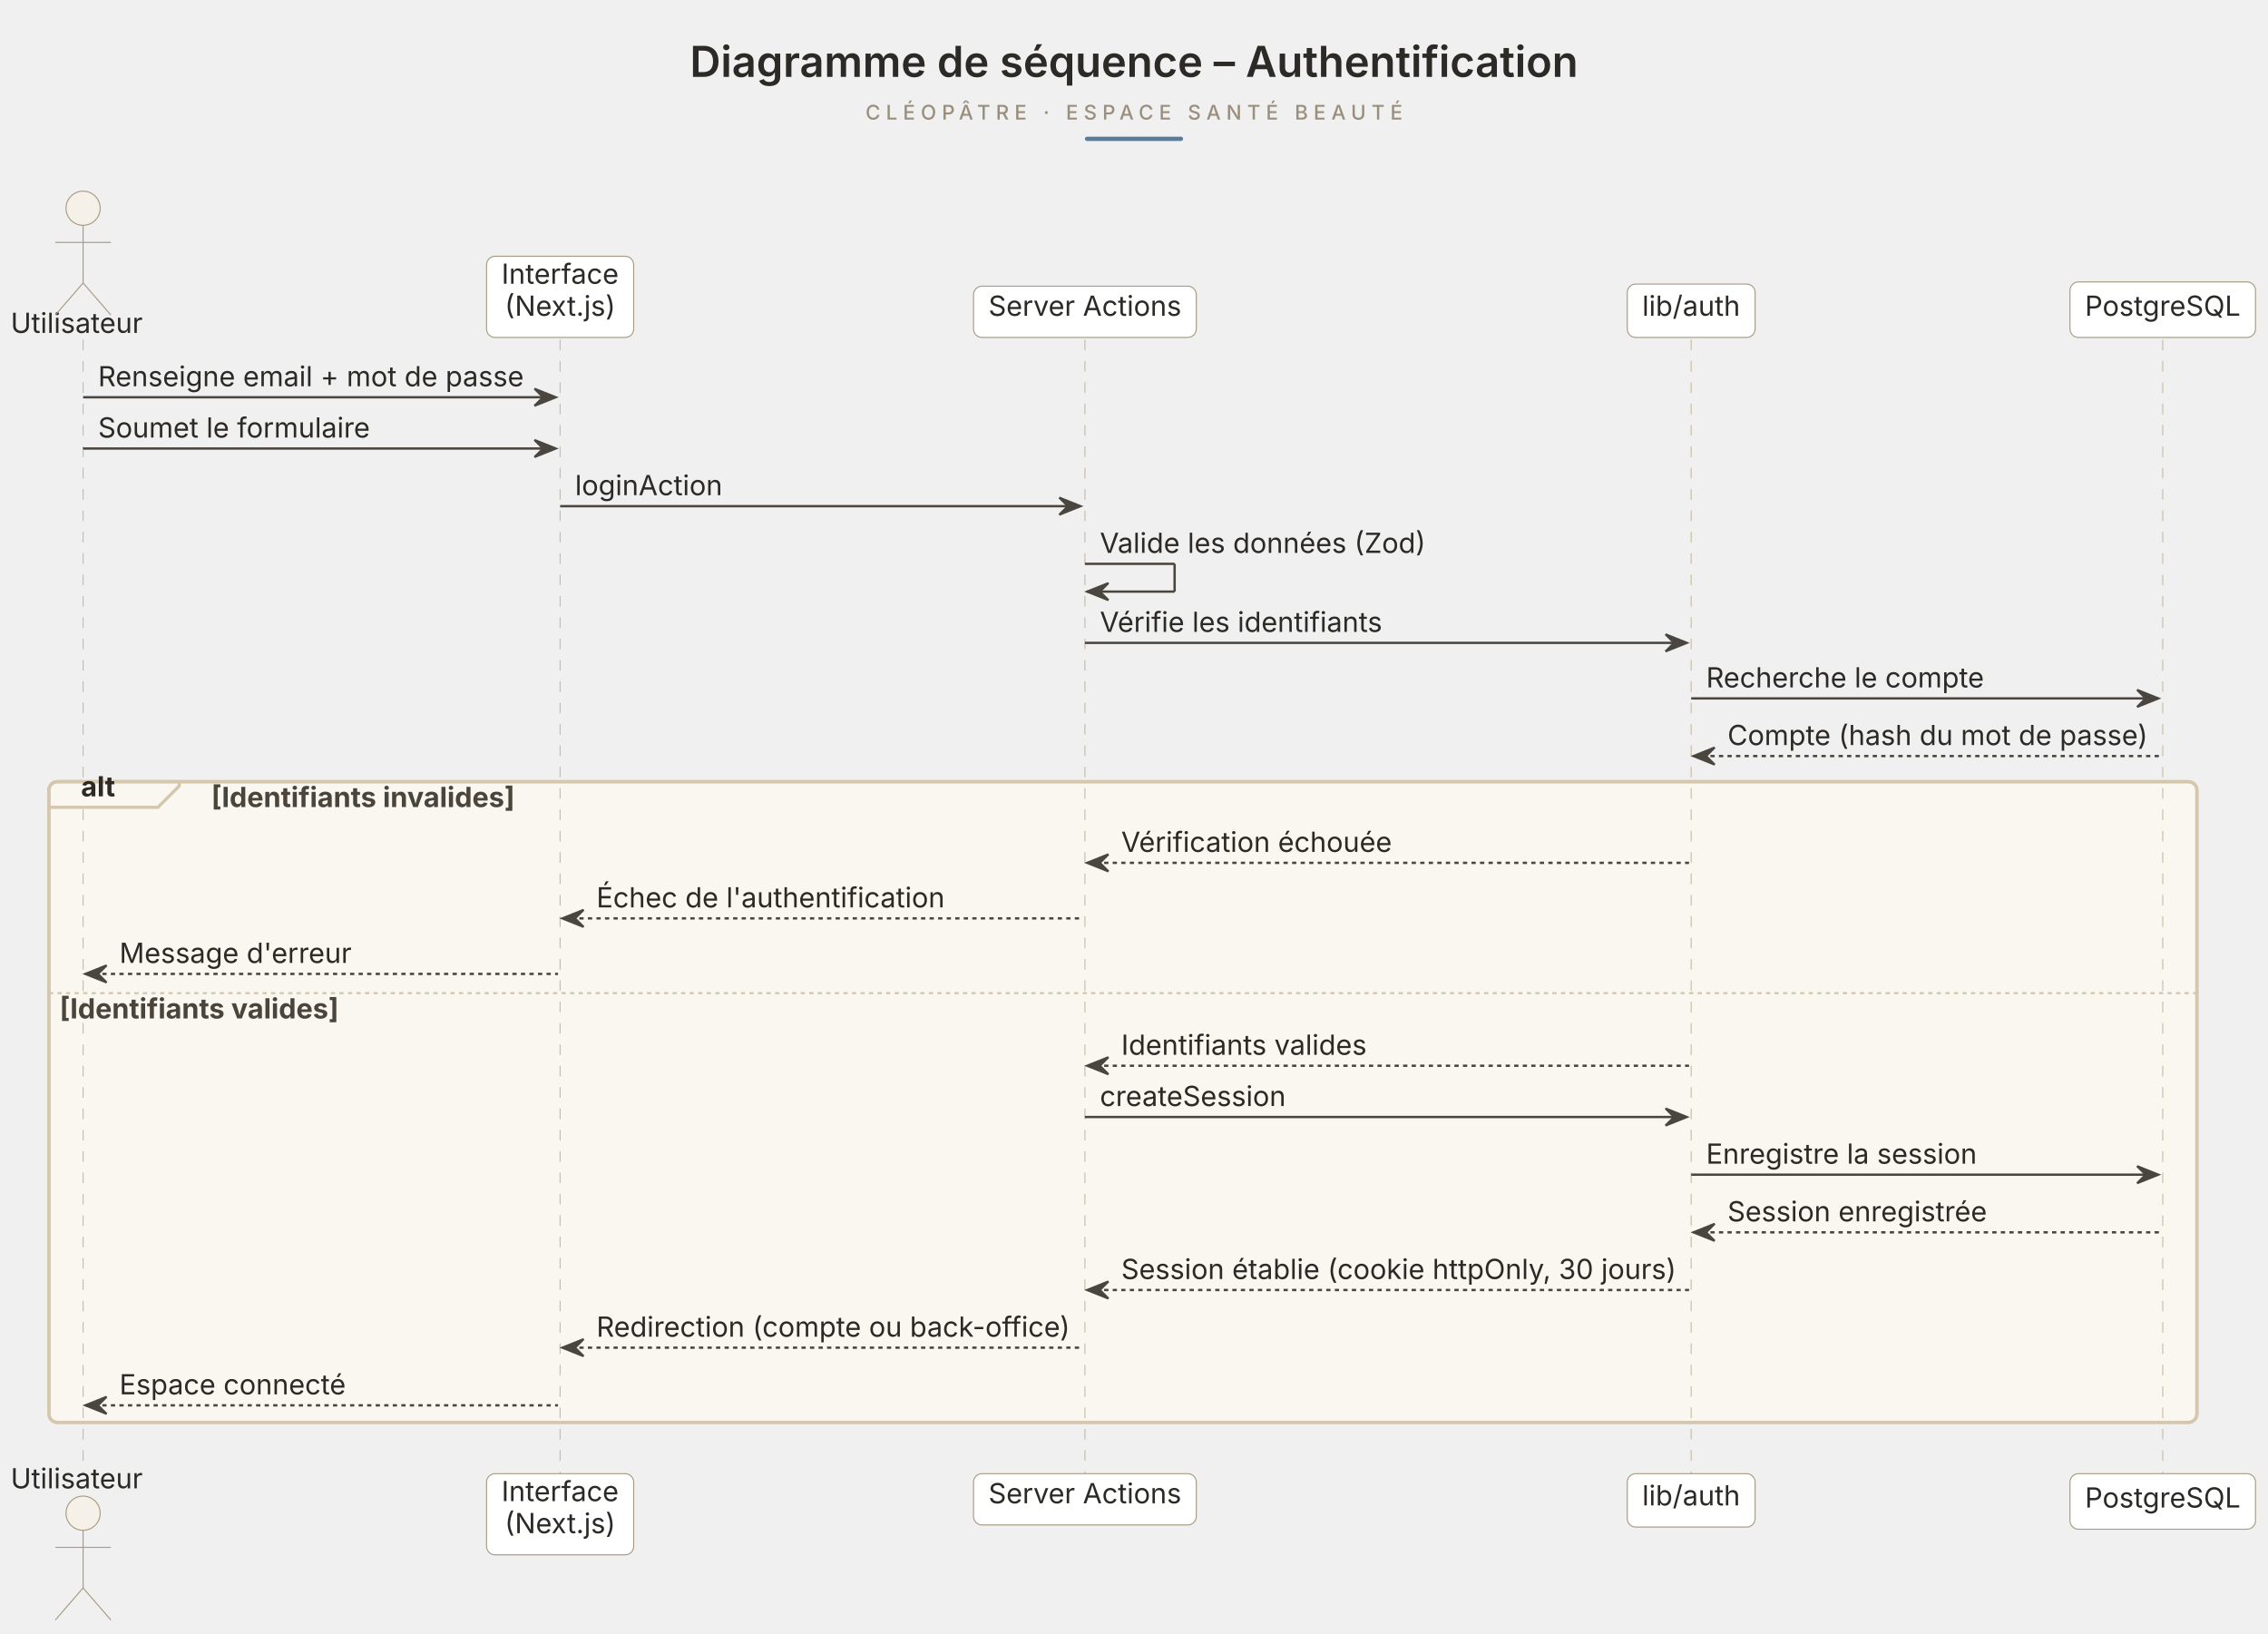
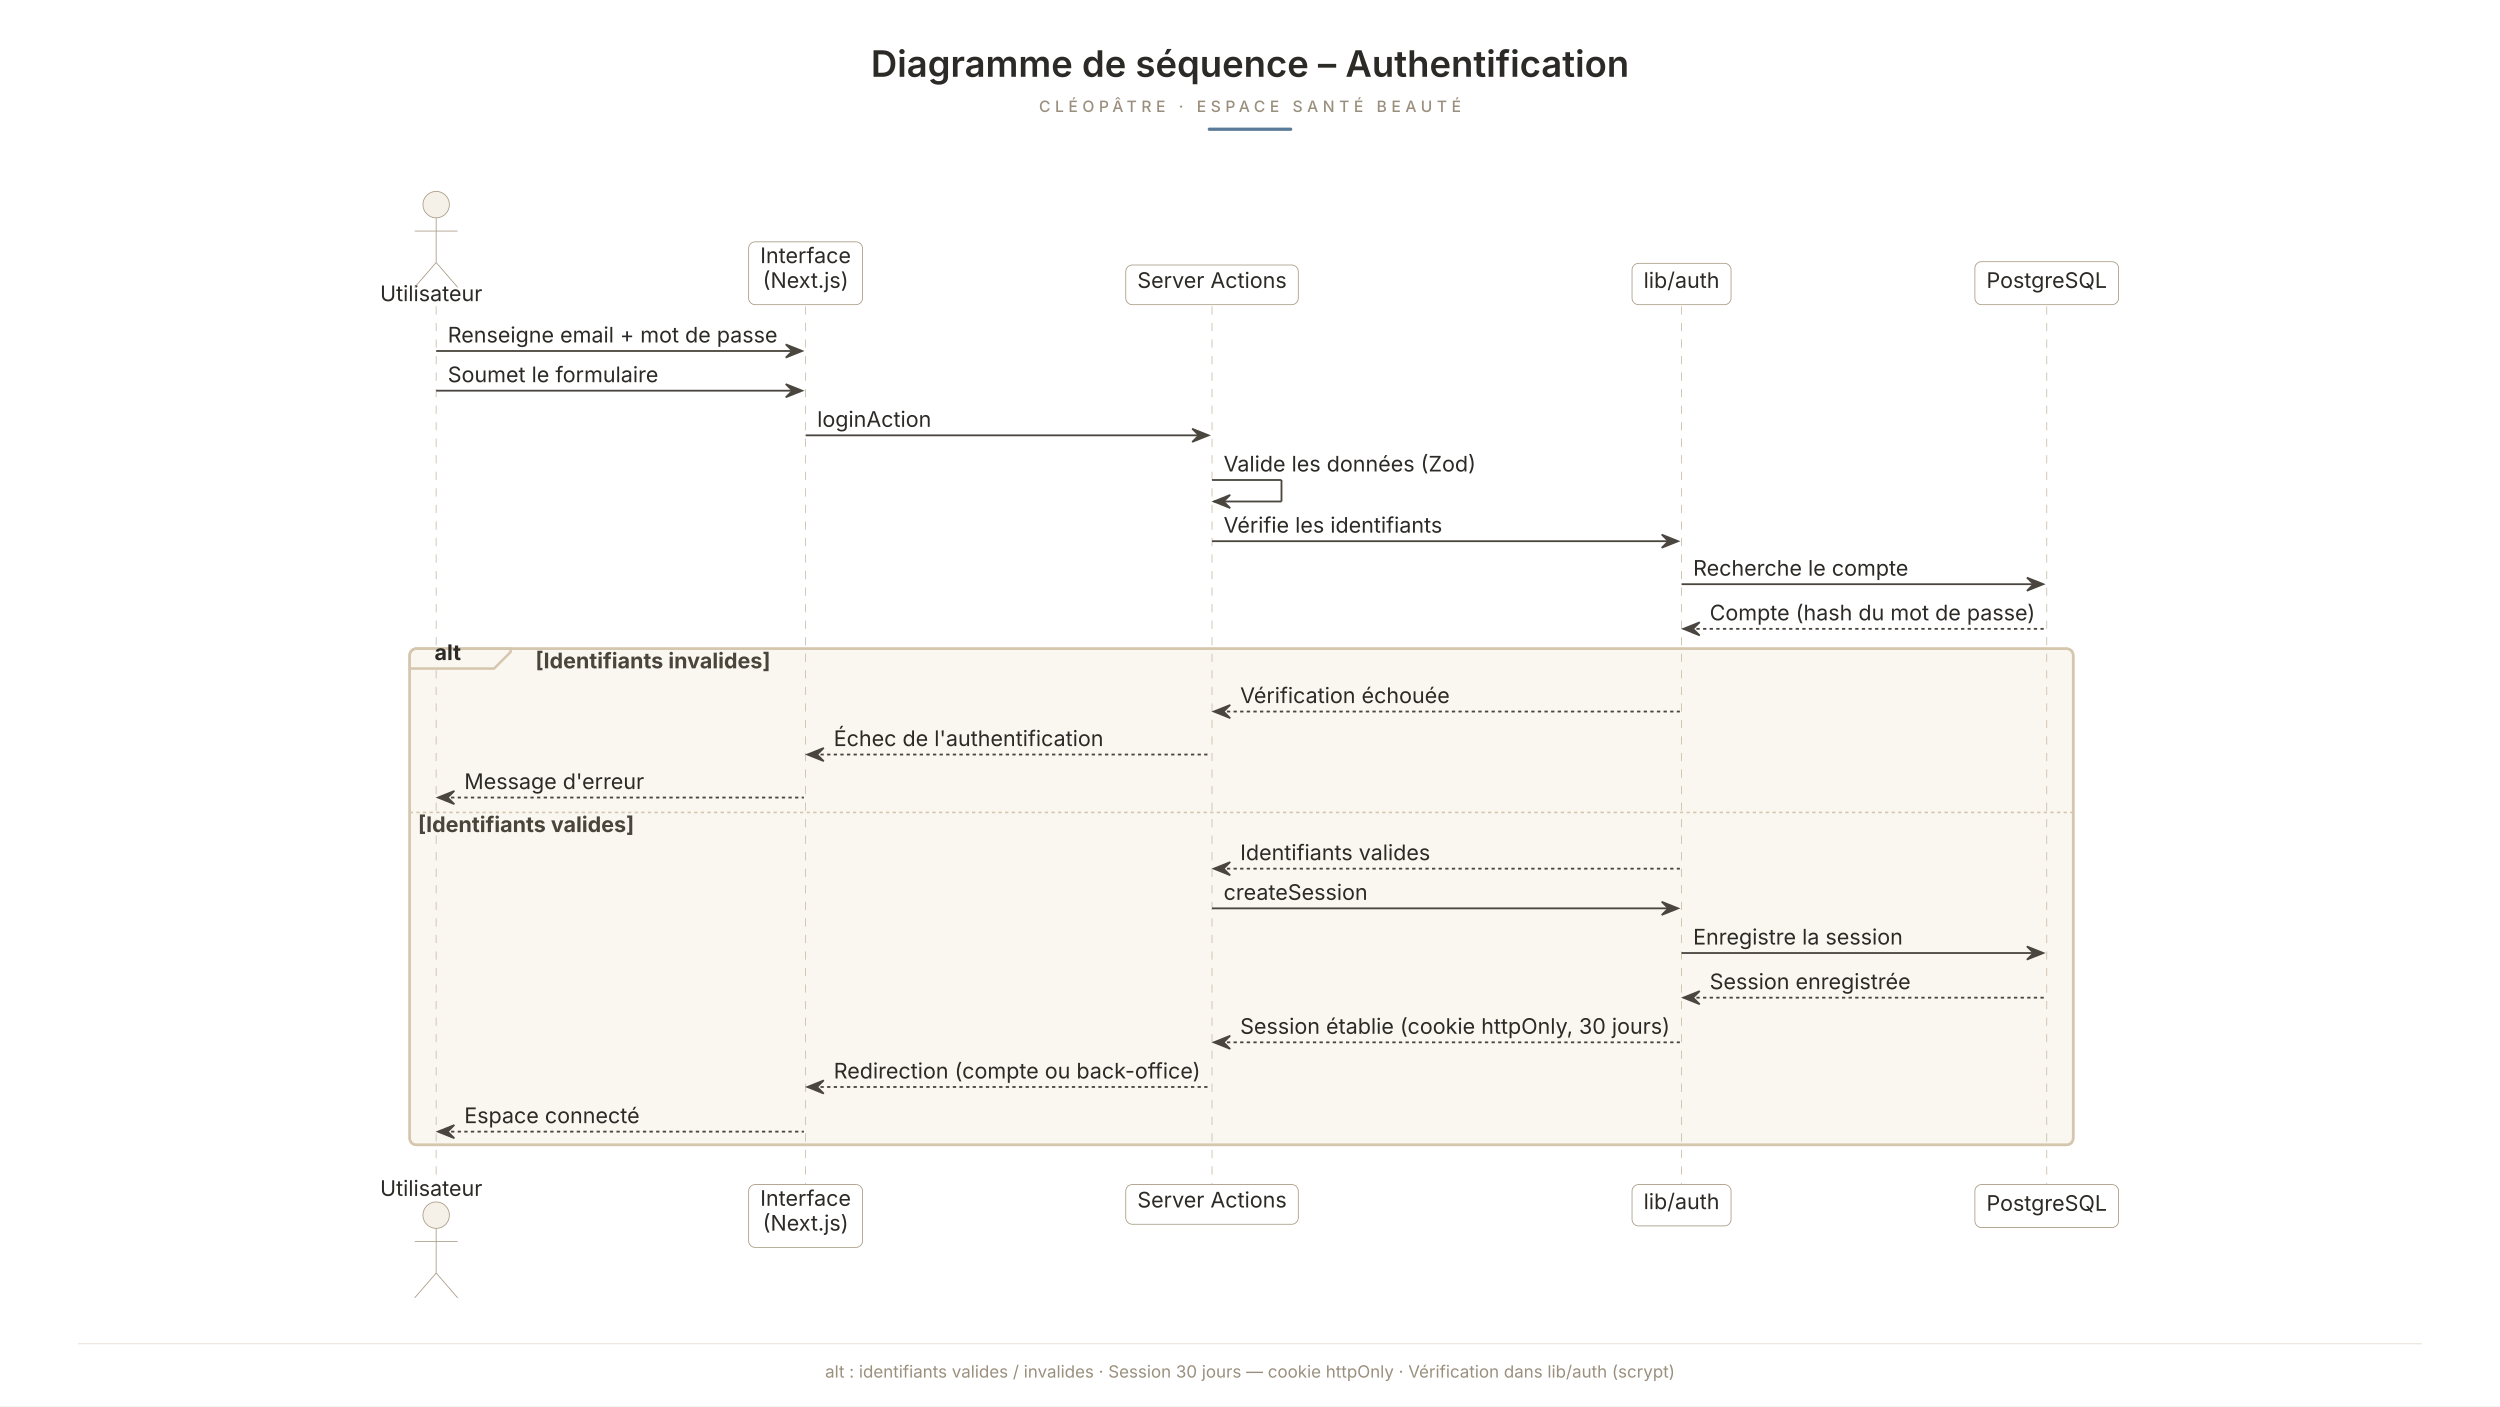
- <svg xmlns="http://www.w3.org/2000/svg" version="1.1" viewBox="0 0 1062 765" width="1062" height="765">
-   <g transform="translate(0,0)">
-     <text x="531.0" y="36" font-family="Inter" font-size="20" font-weight="600" fill="#2C2A26" text-anchor="middle">Diagramme de séquence – Authentification</text>
-     <text x="531.0" y="56" font-family="Inter" font-size="9.5" font-weight="500" letter-spacing="2.6" fill="#9A8F7D" text-anchor="middle">CLÉOPÂTRE · ESPACE SANTÉ BEAUTÉ</text>
-     <rect x="508.0" y="64" width="46" height="2" rx="1" fill="#5B7C99" />
-   </g>
-   <g transform="translate(0,84)">
+ <svg xmlns="http://www.w3.org/2000/svg" version="1.1" viewBox="0 0 3840 2160" width="3840" height="2160">
+   <rect x="0" y="0" width="3840" height="2160" fill="#FFFFFF" />
+   <text x="1920.0" y="118" font-family="Inter" font-size="56" font-weight="600" fill="#2C2A26" text-anchor="middle">Diagramme de séquence – Authentification</text>
+   <text x="1920.0" y="172" font-family="Inter" font-size="24" font-weight="500" letter-spacing="7" fill="#9A8F7D" text-anchor="middle">CLÉOPÂTRE · ESPACE SANTÉ BEAUTÉ</text>
+   <rect x="1855.0" y="196" width="130" height="5" rx="2.5" fill="#5B7C99" />
+   <g transform="translate(571.1,280.0) scale(2.5404)">
    <defs />
    <g>
      <rect x="22.91" y="282" width="1005.80" height="300" rx="4" ry="4" fill="#FAF7F1" stroke="#FAF7F1" stroke-width="1" />
      <rect x="22.91" y="282" width="1005.80" height="300" rx="4" ry="4" fill="#00000000" stroke="#D5C7AE" stroke-width="1.50" />
      <g>
        <rect x="35.41" y="75" width="8" height="531" fill="#00000000" stroke="#00000000" stroke-width="0" />
        <line x1="38.91" y1="75" x2="38.91" y2="606" stroke="#C9BDA8" stroke-width="0.50" stroke-dasharray="5,5" />
      </g>
      <g>
        <rect x="258.78" y="75" width="8" height="531" fill="#00000000" stroke="#00000000" stroke-width="0" />
        <line x1="262.28" y1="75" x2="262.28" y2="606" stroke="#C9BDA8" stroke-width="0.50" stroke-dasharray="5,5" />
      </g>
      <g>
        <rect x="504.52" y="75" width="8" height="531" fill="#00000000" stroke="#00000000" stroke-width="0" />
        <line x1="508.02" y1="75" x2="508.02" y2="606" stroke="#C9BDA8" stroke-width="0.50" stroke-dasharray="5,5" />
      </g>
      <g>
        <rect x="788.40" y="75" width="8" height="531" fill="#00000000" stroke="#00000000" stroke-width="0" />
        <line x1="791.90" y1="75" x2="791.90" y2="606" stroke="#C9BDA8" stroke-width="0.50" stroke-dasharray="5,5" />
      </g>
      <g>
        <rect x="1009.21" y="75" width="8" height="531" fill="#00000000" stroke="#00000000" stroke-width="0" />
        <line x1="1012.71" y1="75" x2="1012.71" y2="606" stroke="#C9BDA8" stroke-width="0.50" stroke-dasharray="5,5" />
      </g>
      <text x="5" y="71.86" font-size="13" fill="#2C2A26" xml:space="preserve" style="white-space: pre" font-family="Inter">Utilisateur</text>
      <circle cx="38.91" cy="13.50" r="8" fill="#F6F1E8" stroke="#A89B85" stroke-width="0.50" />
      <path d="M38.91,21.50 L38.91,48.50 M25.91,29.50 L51.91,29.50 M38.91,48.50 L25.91,63.50 M38.91,48.50 L51.91,63.50" fill="#00000000" stroke="#A89B85" stroke-width="0.50" />
      <rect x="227.83" y="36" width="68.89" height="38" rx="4" ry="4" fill="#FFFFFF" stroke="#A89B85" stroke-width="0.50" />
      <text x="234.83" y="48.86" font-size="13" fill="#2C2A26" xml:space="preserve" style="white-space: pre" font-family="Inter">Interface</text>
      <text x="236.32" y="63.86" font-size="13" fill="#2C2A26" xml:space="preserve" style="white-space: pre" font-family="Inter">(Next.js)</text>
      <rect x="455.85" y="50" width="104.33" height="24" rx="4" ry="4" fill="#FFFFFF" stroke="#A89B85" stroke-width="0.50" />
      <text x="462.85" y="63.86" font-size="13" fill="#2C2A26" xml:space="preserve" style="white-space: pre" font-family="Inter">Server Actions</text>
      <rect x="761.97" y="49" width="59.87" height="25" rx="4" ry="4" fill="#FFFFFF" stroke="#A89B85" stroke-width="0.50" />
      <text x="768.97" y="63.86" font-size="13" fill="#2C2A26" xml:space="preserve" style="white-space: pre" font-family="Inter">lib/auth</text>
      <rect x="969.27" y="48" width="86.88" height="26" rx="4" ry="4" fill="#FFFFFF" stroke="#A89B85" stroke-width="0.50" />
      <text x="976.27" y="63.86" font-size="13" fill="#2C2A26" xml:space="preserve" style="white-space: pre" font-family="Inter">PostgreSQL</text>
      <text x="5" y="612.86" font-size="13" fill="#2C2A26" xml:space="preserve" style="white-space: pre" font-family="Inter">Utilisateur</text>
      <circle cx="38.91" cy="624.50" r="8" fill="#F6F1E8" stroke="#A89B85" stroke-width="0.50" />
      <path d="M38.91,632.50 L38.91,659.50 M25.91,640.50 L51.91,640.50 M38.91,659.50 L25.91,674.50 M38.91,659.50 L51.91,674.50" fill="#00000000" stroke="#A89B85" stroke-width="0.50" />
      <rect x="227.83" y="606" width="68.89" height="38" rx="4" ry="4" fill="#FFFFFF" stroke="#A89B85" stroke-width="0.50" />
      <text x="234.83" y="618.86" font-size="13" fill="#2C2A26" xml:space="preserve" style="white-space: pre" font-family="Inter">Interface</text>
      <text x="236.32" y="633.86" font-size="13" fill="#2C2A26" xml:space="preserve" style="white-space: pre" font-family="Inter">(Next.js)</text>
      <rect x="455.85" y="606" width="104.33" height="24" rx="4" ry="4" fill="#FFFFFF" stroke="#A89B85" stroke-width="0.50" />
      <text x="462.85" y="619.86" font-size="13" fill="#2C2A26" xml:space="preserve" style="white-space: pre" font-family="Inter">Server Actions</text>
      <rect x="761.97" y="606" width="59.87" height="25" rx="4" ry="4" fill="#FFFFFF" stroke="#A89B85" stroke-width="0.50" />
      <text x="768.97" y="620.86" font-size="13" fill="#2C2A26" xml:space="preserve" style="white-space: pre" font-family="Inter">lib/auth</text>
      <rect x="969.27" y="606" width="86.88" height="26" rx="4" ry="4" fill="#FFFFFF" stroke="#A89B85" stroke-width="0.50" />
      <text x="976.27" y="621.86" font-size="13" fill="#2C2A26" xml:space="preserve" style="white-space: pre" font-family="Inter">PostgreSQL</text>
      <polygon points="250.28,98 260.28,102 250.28,106 254.28,102" fill="#4A463F" stroke="#4A463F" stroke-width="1" />
      <line x1="38.91" y1="102" x2="256.28" y2="102" stroke="#4A463F" stroke-width="1.10" />
      <text x="45.91" y="96.86" font-size="13" fill="#2C2A26" xml:space="preserve" style="white-space: pre" font-family="Inter">Renseigne email + mot de passe</text>
      <polygon points="250.28,122 260.28,126 250.28,130 254.28,126" fill="#4A463F" stroke="#4A463F" stroke-width="1" />
      <line x1="38.91" y1="126" x2="256.28" y2="126" stroke="#4A463F" stroke-width="1.10" />
      <text x="45.91" y="120.86" font-size="13" fill="#2C2A26" xml:space="preserve" style="white-space: pre" font-family="Inter">Soumet le formulaire</text>
      <polygon points="496.02,149 506.02,153 496.02,157 500.02,153" fill="#4A463F" stroke="#4A463F" stroke-width="1" />
      <line x1="262.28" y1="153" x2="502.02" y2="153" stroke="#4A463F" stroke-width="1.10" />
      <text x="269.28" y="147.86" font-size="13" fill="#2C2A26" xml:space="preserve" style="white-space: pre" font-family="Inter">loginAction</text>
      <line x1="508.02" y1="180" x2="550.02" y2="180" stroke="#4A463F" stroke-width="1.10" />
      <line x1="550.02" y1="180" x2="550.02" y2="193" stroke="#4A463F" stroke-width="1.10" />
      <line x1="509.02" y1="193" x2="550.02" y2="193" stroke="#4A463F" stroke-width="1.10" />
      <polygon points="519.02,189 509.02,193 519.02,197 515.02,193" fill="#4A463F" stroke="#4A463F" stroke-width="1" />
      <text x="515.02" y="174.86" font-size="13" fill="#2C2A26" xml:space="preserve" style="white-space: pre" font-family="Inter">Valide les données (Zod)</text>
      <polygon points="779.90,213 789.90,217 779.90,221 783.90,217" fill="#4A463F" stroke="#4A463F" stroke-width="1" />
      <line x1="508.02" y1="217" x2="785.90" y2="217" stroke="#4A463F" stroke-width="1.10" />
      <text x="515.02" y="211.86" font-size="13" fill="#2C2A26" xml:space="preserve" style="white-space: pre" font-family="Inter">Vérifie les identifiants</text>
      <polygon points="1000.71,239 1010.71,243 1000.71,247 1004.71,243" fill="#4A463F" stroke="#4A463F" stroke-width="1" />
      <line x1="791.90" y1="243" x2="1006.71" y2="243" stroke="#4A463F" stroke-width="1.10" />
      <text x="798.90" y="237.86" font-size="13" fill="#2C2A26" xml:space="preserve" style="white-space: pre" font-family="Inter">Recherche le compte</text>
      <polygon points="802.90,266 792.90,270 802.90,274 798.90,270" fill="#4A463F" stroke="#4A463F" stroke-width="1" />
      <line x1="796.90" y1="270" x2="1011.71" y2="270" stroke="#4A463F" stroke-width="1.10" stroke-dasharray="2,2" />
      <text x="808.90" y="264.86" font-size="13" fill="#2C2A26" xml:space="preserve" style="white-space: pre" font-family="Inter">Compte (hash du mot de passe)</text>
      <path d="M26.91,282 L83.93,282 L83.93,284 L73.93,294 L22.91,294 L22.91,286 A4,4 0 0 1 26.91,282" fill="#FAF7F1" stroke="#D5C7AE" stroke-width="1.50" />
      <rect x="22.91" y="282" width="1005.80" height="300" rx="4" ry="4" fill="#00000000" stroke="#D5C7AE" stroke-width="1.50" />
      <text x="37.91" y="288.86" font-size="13" fill="#2C2A26" xml:space="preserve" style="white-space: pre" font-weight="bold" font-family="Inter">alt</text>
      <text x="98.93" y="293.86" font-size="13" fill="#4A443A" xml:space="preserve" style="white-space: pre" font-weight="bold" font-family="Inter">[Identifiants invalides]</text>
      <polygon points="519.02,316 509.02,320 519.02,324 515.02,320" fill="#4A463F" stroke="#4A463F" stroke-width="1" />
      <line x1="513.02" y1="320" x2="790.90" y2="320" stroke="#4A463F" stroke-width="1.10" stroke-dasharray="2,2" />
      <text x="525.02" y="314.86" font-size="13" fill="#2C2A26" xml:space="preserve" style="white-space: pre" font-family="Inter">Vérification échouée</text>
      <polygon points="273.28,342 263.28,346 273.28,350 269.28,346" fill="#4A463F" stroke="#4A463F" stroke-width="1" />
      <line x1="267.28" y1="346" x2="507.02" y2="346" stroke="#4A463F" stroke-width="1.10" stroke-dasharray="2,2" />
      <text x="279.28" y="340.86" font-size="13" fill="#2C2A26" xml:space="preserve" style="white-space: pre" font-family="Inter">Échec de l'authentification</text>
      <polygon points="49.91,368 39.91,372 49.91,376 45.91,372" fill="#4A463F" stroke="#4A463F" stroke-width="1" />
      <line x1="43.91" y1="372" x2="261.28" y2="372" stroke="#4A463F" stroke-width="1.10" stroke-dasharray="2,2" />
      <text x="55.91" y="366.86" font-size="13" fill="#2C2A26" xml:space="preserve" style="white-space: pre" font-family="Inter">Message d'erreur</text>
      <line x1="22.91" y1="381" x2="1028.71" y2="381" stroke="#D5C7AE" stroke-width="1" stroke-dasharray="2,2" />
      <text x="27.91" y="392.86" font-size="13" fill="#4A443A" xml:space="preserve" style="white-space: pre" font-weight="bold" font-family="Inter">[Identifiants valides]</text>
      <polygon points="519.02,411 509.02,415 519.02,419 515.02,415" fill="#4A463F" stroke="#4A463F" stroke-width="1" />
      <line x1="513.02" y1="415" x2="790.90" y2="415" stroke="#4A463F" stroke-width="1.10" stroke-dasharray="2,2" />
      <text x="525.02" y="409.86" font-size="13" fill="#2C2A26" xml:space="preserve" style="white-space: pre" font-family="Inter">Identifiants valides</text>
      <polygon points="779.90,435 789.90,439 779.90,443 783.90,439" fill="#4A463F" stroke="#4A463F" stroke-width="1" />
      <line x1="508.02" y1="439" x2="785.90" y2="439" stroke="#4A463F" stroke-width="1.10" />
      <text x="515.02" y="433.86" font-size="13" fill="#2C2A26" xml:space="preserve" style="white-space: pre" font-family="Inter">createSession</text>
      <polygon points="1000.71,462 1010.71,466 1000.71,470 1004.71,466" fill="#4A463F" stroke="#4A463F" stroke-width="1" />
      <line x1="791.90" y1="466" x2="1006.71" y2="466" stroke="#4A463F" stroke-width="1.10" />
      <text x="798.90" y="460.86" font-size="13" fill="#2C2A26" xml:space="preserve" style="white-space: pre" font-family="Inter">Enregistre la session</text>
      <polygon points="802.90,489 792.90,493 802.90,497 798.90,493" fill="#4A463F" stroke="#4A463F" stroke-width="1" />
      <line x1="796.90" y1="493" x2="1011.71" y2="493" stroke="#4A463F" stroke-width="1.10" stroke-dasharray="2,2" />
      <text x="808.90" y="487.86" font-size="13" fill="#2C2A26" xml:space="preserve" style="white-space: pre" font-family="Inter">Session enregistrée</text>
      <polygon points="519.02,516 509.02,520 519.02,524 515.02,520" fill="#4A463F" stroke="#4A463F" stroke-width="1" />
      <line x1="513.02" y1="520" x2="790.90" y2="520" stroke="#4A463F" stroke-width="1.10" stroke-dasharray="2,2" />
      <text x="525.02" y="514.86" font-size="13" fill="#2C2A26" xml:space="preserve" style="white-space: pre" font-family="Inter">Session établie (cookie httpOnly, 30 jours)</text>
      <polygon points="273.28,543 263.28,547 273.28,551 269.28,547" fill="#4A463F" stroke="#4A463F" stroke-width="1" />
      <line x1="267.28" y1="547" x2="507.02" y2="547" stroke="#4A463F" stroke-width="1.10" stroke-dasharray="2,2" />
      <text x="279.28" y="541.86" font-size="13" fill="#2C2A26" xml:space="preserve" style="white-space: pre" font-family="Inter">Redirection (compte ou back-office)</text>
      <polygon points="49.91,570 39.91,574 49.91,578 45.91,574" fill="#4A463F" stroke="#4A463F" stroke-width="1" />
      <line x1="43.91" y1="574" x2="261.28" y2="574" stroke="#4A463F" stroke-width="1.10" stroke-dasharray="2,2" />
      <text x="55.91" y="568.86" font-size="13" fill="#2C2A26" xml:space="preserve" style="white-space: pre" font-family="Inter">Espace connecté</text>
    </g>
  </g>
+   <line x1="120" y1="2064" x2="3720" y2="2064" stroke="#E8E0D2" stroke-width="1.5" />
+   <text x="1920.0" y="2116" font-family="Inter" font-size="26" fill="#9A8F7D" text-anchor="middle">alt : identifiants valides / invalides    ·    Session 30 jours — cookie httpOnly    ·    Vérification dans lib/auth (scrypt)</text>
</svg>
